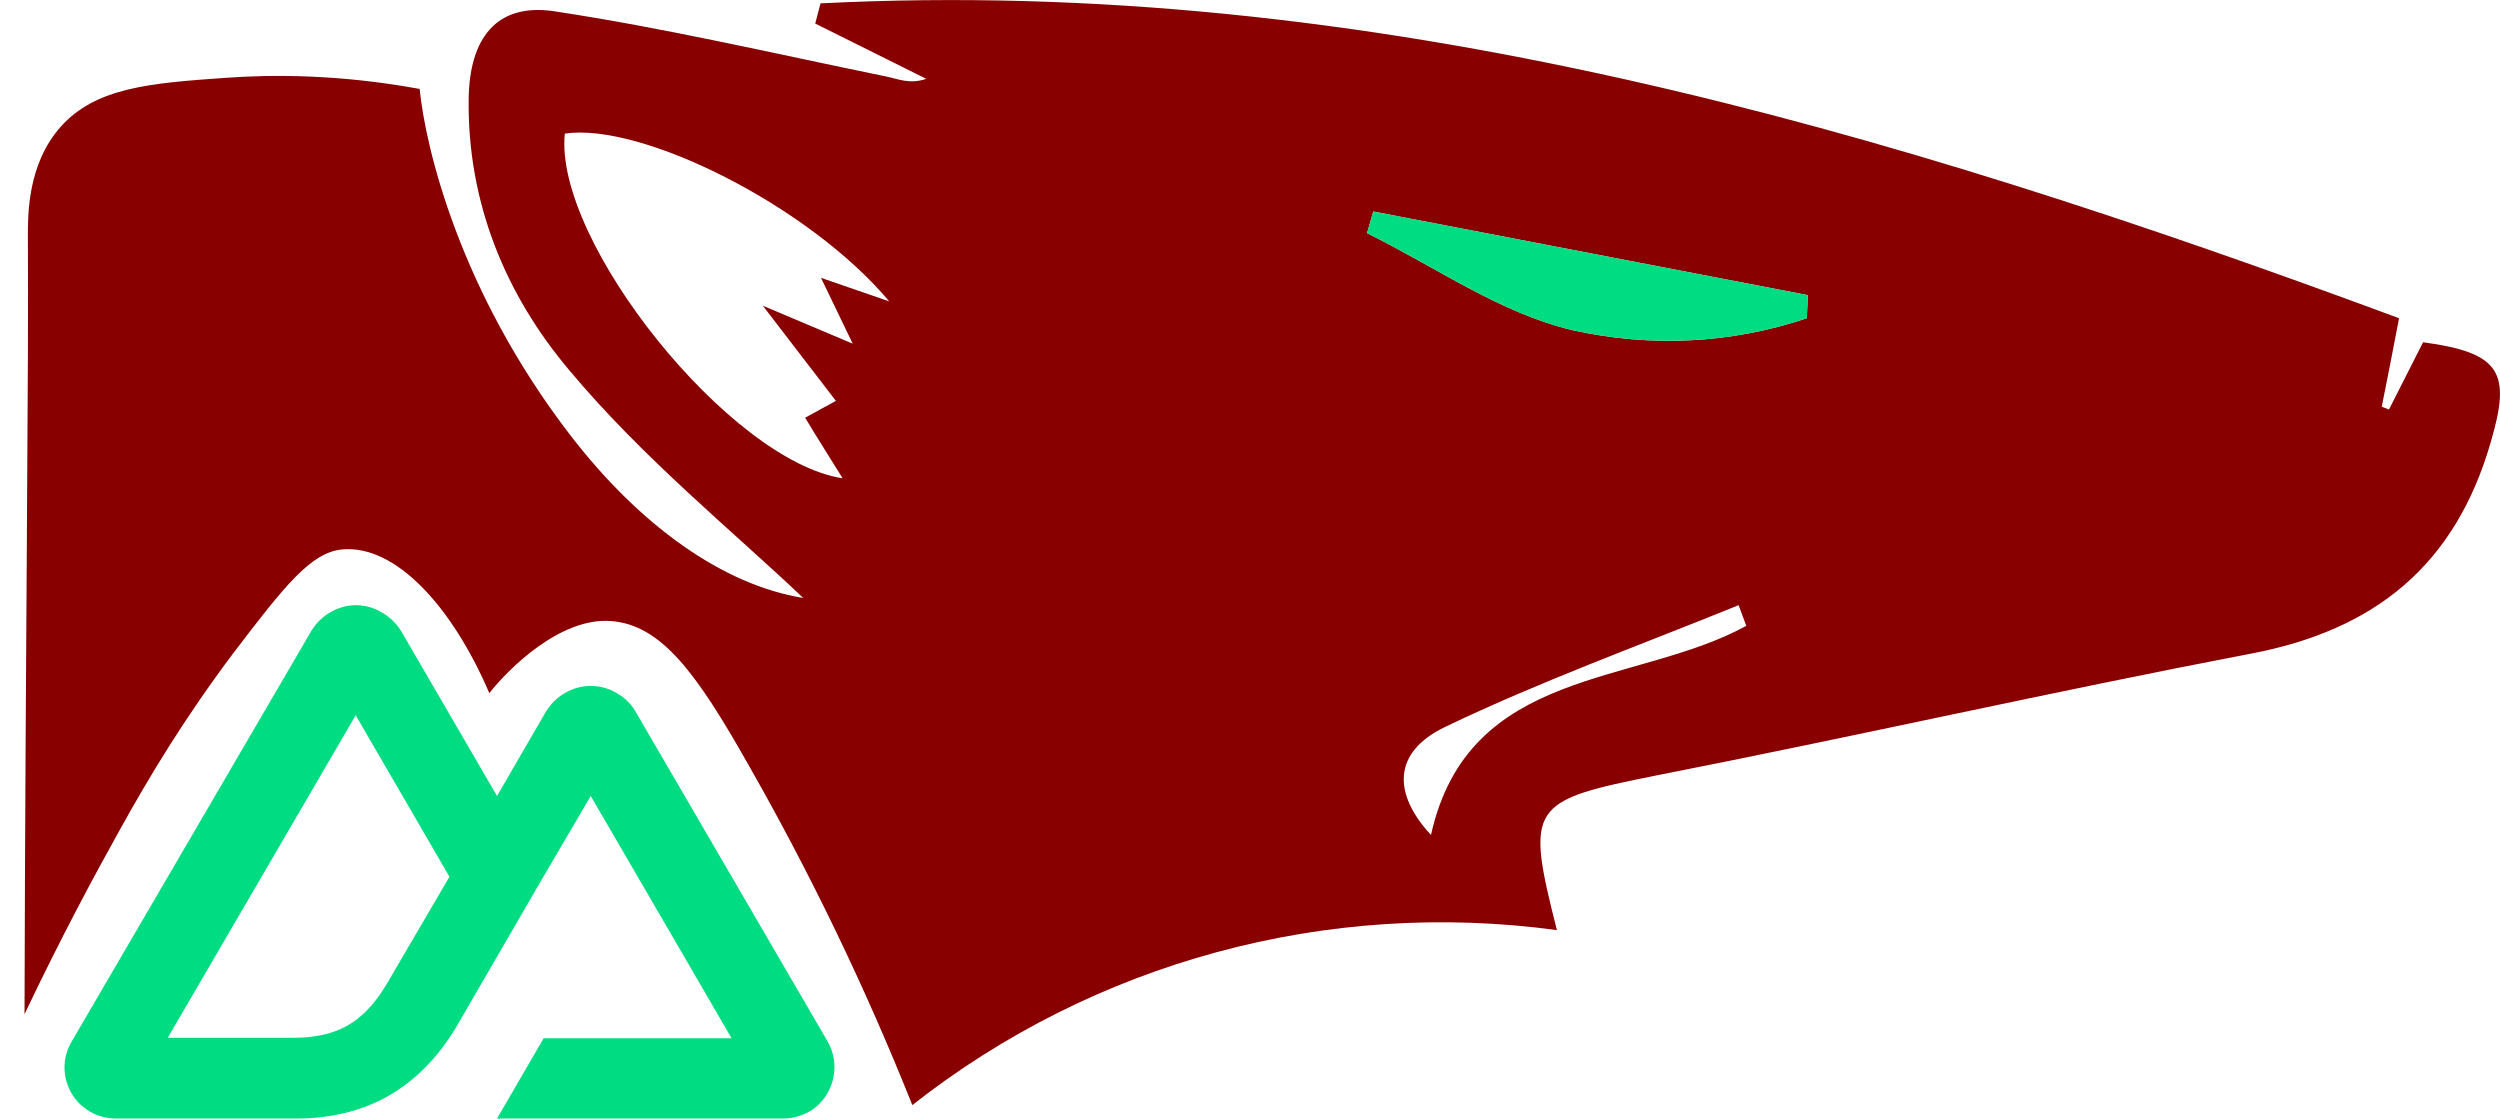
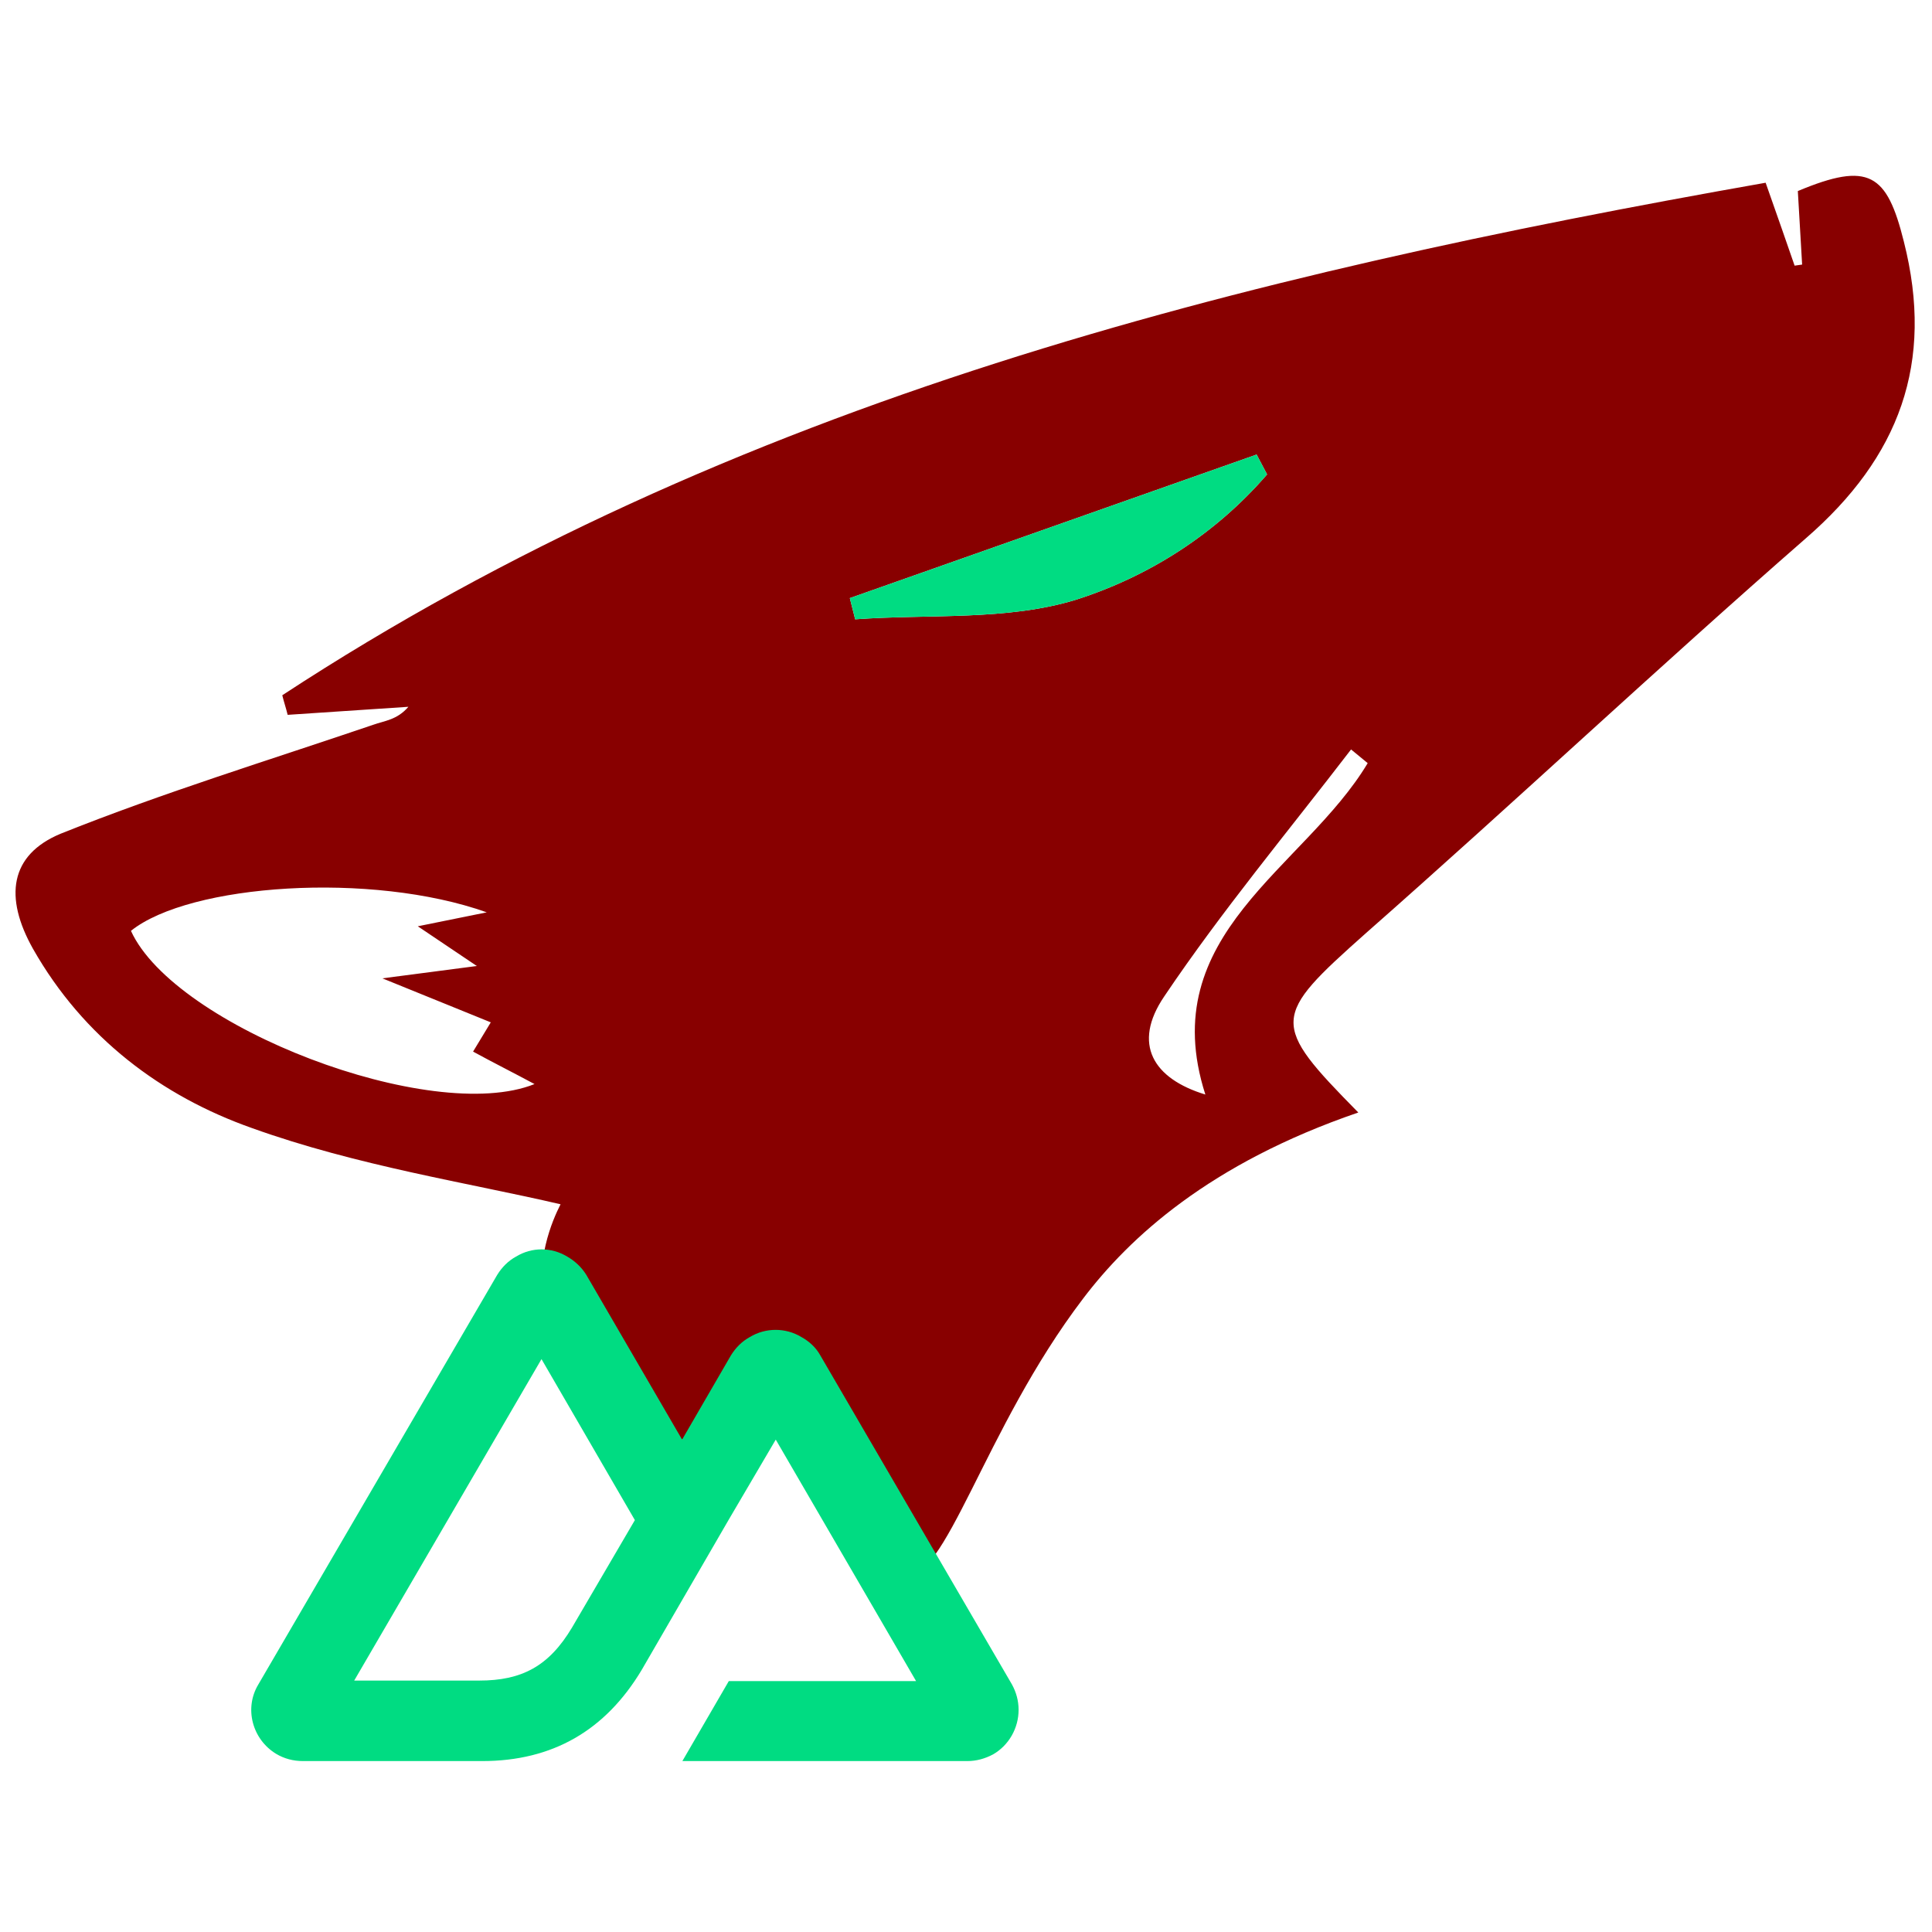
- <svg xmlns="http://www.w3.org/2000/svg" version="1.1" id="Layer_1" x="0px" y="0px" viewBox="0 0 520.1 232.7" style="enable-background:new 0 0 520.1 232.7;" xml:space="preserve">
+ <svg xmlns="http://www.w3.org/2000/svg" version="1.1" id="Layer_1" x="0px" y="0px" viewBox="0 0 720 720" style="enable-background:new 0 0 720 720;" xml:space="preserve">
  <style type="text/css">
	.st0{fill:#880000;}
	.st1{fill:#00DC82;}
</style>
-   <path class="st0" d="M323.9,193.5c-47.8-6.5-96.2,6.6-134.1,36.4c-9.7-24.3-21.1-48-34.1-70.8c-10.8-19.1-18.1-29.1-28.6-29.9  s-21.3,9.9-25.3,15C94,126,82.2,113.3,71.2,114.3c-6.5,0.6-12,7.6-22.6,21.5C38.3,149.5,31,161.7,25,172.5  c-5.4,9.7-12.4,22.7-19.9,38.5C5.3,133.1,6,75,5.8,49.3c0-4.6-0.1-15.1,6.8-22.9c7.3-8.2,18.6-9.1,34.2-10.2  c9.6-0.7,23.6-0.8,40.5,2.3c1.2,12,8.2,42,31.4,72.1c14.4,18.7,31.7,31.1,48.4,33.8c-14.4-13.7-33.3-29-48.6-47.3  c-13.2-15.6-21.3-34.8-21-56.6c0.2-12.6,5.8-19.8,17.5-18.2c23.3,3.5,46.3,8.9,69.3,13.6c2.5,0.5,4.9,1.7,8.4,0.5L169.6,4.9  c0.4-1.4,0.7-2.8,1.1-4.2c114.6-5.8,221.8,26,328.4,65.5c-1.4,7.4-2.5,12.9-3.6,18.4l1.5,0.6l7.1-14c16.3,2.2,18.3,6.4,14.1,20.7  c-7.4,25.7-24.1,39.2-50,44.1c-41.3,7.9-82.2,17.2-123.5,25.3C318.2,166.6,317.3,167.5,323.9,193.5z M185,62.7  c-16.8-20-51.7-37.3-67.5-34.9c-2.3,22.4,34.4,68.2,57.8,71.7c-2.7-4.4-5.3-8.4-7.8-12.6l6.4-3.5l-15.2-19.8l18.7,7.9l-6.6-13.7  L185,62.7z M375.9,66.2l0.2-4.8L285.7,44l-1.3,4.5c14.2,7,27.8,16.7,42.8,20.2C343.4,72.3,360.2,71.5,375.9,66.2L375.9,66.2z   M363.3,130.2l-1.6-4.3c-20.4,8.3-41.2,15.8-61,25.3c-11.1,5.3-10.9,14-3,22.5C305.5,138.6,340.3,142.8,363.3,130.2z" />
-   <path class="st1" d="M103.4,232.7h59.5c1.9,0,3.7-0.5,5.4-1.4c3.3-1.9,5.3-5.5,5.3-9.3c0-1.9-0.5-3.7-1.4-5.3l-40-68.7  c-0.9-1.6-2.3-2.9-3.9-3.8c-3.3-2-7.5-2-10.8,0c-1.6,0.9-2.9,2.2-3.9,3.8l-10.2,17.6l-20-34.4c-1-1.6-2.4-2.9-4-3.8  c-3.3-2-7.4-2-10.7,0c-1.6,0.9-2.9,2.2-3.9,3.8l-49.9,85.5c-3,5-1.3,11.5,3.7,14.5c1.7,1,3.6,1.5,5.6,1.5h37.4  c14.7,0,25.7-6.4,33.3-19l18.2-31.4l9.8-16.7l29.3,50.4h-39.1L103.4,232.7z M61,215.9H34.9L74,148.8l19.5,33.6l-13.1,22.4  C75.5,213,69.8,215.9,61,215.9L61,215.9z" />
-   <path class="st1" d="M375.9,66.2l0.2-4.8L285.7,44l-1.3,4.5c14.2,7,27.8,16.7,42.8,20.2C343.4,72.3,360.2,71.5,375.9,66.2  L375.9,66.2z" />
+   <path class="st0" d="M506.2,414.6c-55.5,19-85.4,46.7-102.6,69.4c-37.2,48.9-51.1,106.4-67.4,103.8c-14-2.2-9.7-46.5-35.1-56.3  c-15.8-6.1-23.9,8.5-46.8,5c-22.4-3.4-46.3-22.4-51.5-48.4c-3.6-18.1,3-33.2,6.1-39.3c-33.8-7.9-75.8-14.3-115-28.4  c-33.7-11.9-62.8-33.7-81.6-66.8c-10.8-19.2-8.7-35,10.3-42.9c38.2-15.3,77.7-27.4,116.5-40.6c4.2-1.5,8.9-1.8,13.1-6.7l-45,3  c-0.6-2.5-1.4-4.8-2-7.3C272.8,149.3,462.4,102.6,658,68.1c4.4,12.4,7.6,21.7,10.8,30.9l2.8-0.4l-1.6-27.4  c26.5-11.1,33.2-6.5,39.5,18.8c11.5,45.3-1.7,80.4-36.5,110.6c-55.3,48.3-108.7,98.5-163.9,147.1  C473.8,379.1,473.3,381.2,506.2,414.6z M181.4,340c-43-15.3-110.8-10.6-132.6,6.9c16.3,35.8,112,72.5,150.4,57.1  c-8-4.3-15.4-8-22.9-12.1l6.6-10.9l-40.4-16.4l35.2-4.6l-22-14.8L181.4,340z M472.2,176.8l-3.9-7.4l-151.6,53.5l2,7.9  c27.6-2,56.6,0.6,82.3-7.3C428.6,214.7,453.3,198.7,472.2,176.8L472.2,176.8z M509.7,284.4l-6.2-5.1c-23.4,30.5-48.2,60.2-69.6,92  c-12.1,17.8-4.1,30.7,15.3,36.6C430,348.1,486.2,323.7,509.7,284.4z" />
+   <path class="st1" d="M254.3,656.3h106.2c3.4,0,6.6-0.9,9.6-2.5c5.9-3.4,9.5-9.8,9.5-16.6c0-3.4-0.9-6.6-2.5-9.5l-71.4-122.6  c-1.6-2.9-4.1-5.2-7-6.8c-5.9-3.6-13.4-3.6-19.3,0c-2.9,1.6-5.2,3.9-7,6.8l-18.2,31.4l-35.7-61.4c-1.8-2.9-4.3-5.2-7.1-6.8  c-5.9-3.6-13.2-3.6-19.1,0c-2.9,1.6-5.2,3.9-7,6.8L96.3,627.7c-5.4,8.9-2.3,20.5,6.6,25.9c3,1.8,6.4,2.7,10,2.7h66.8  c26.2,0,45.9-11.4,59.4-33.9l32.5-56.1l17.5-29.8l52.3,90h-69.8L254.3,656.3z M178.6,626.3H132l69.8-119.8l34.8,60l-23.4,40  C204.5,621.1,194.3,626.3,178.6,626.3L178.6,626.3z" />
+   <path class="st1" d="M472.2,176.8l-3.9-7.4l-151.6,53.5l2,7.9c27.6-2,56.6,0.6,82.3-7.3C428.6,214.7,453.3,198.7,472.2,176.8  L472.2,176.8z" />
</svg>
